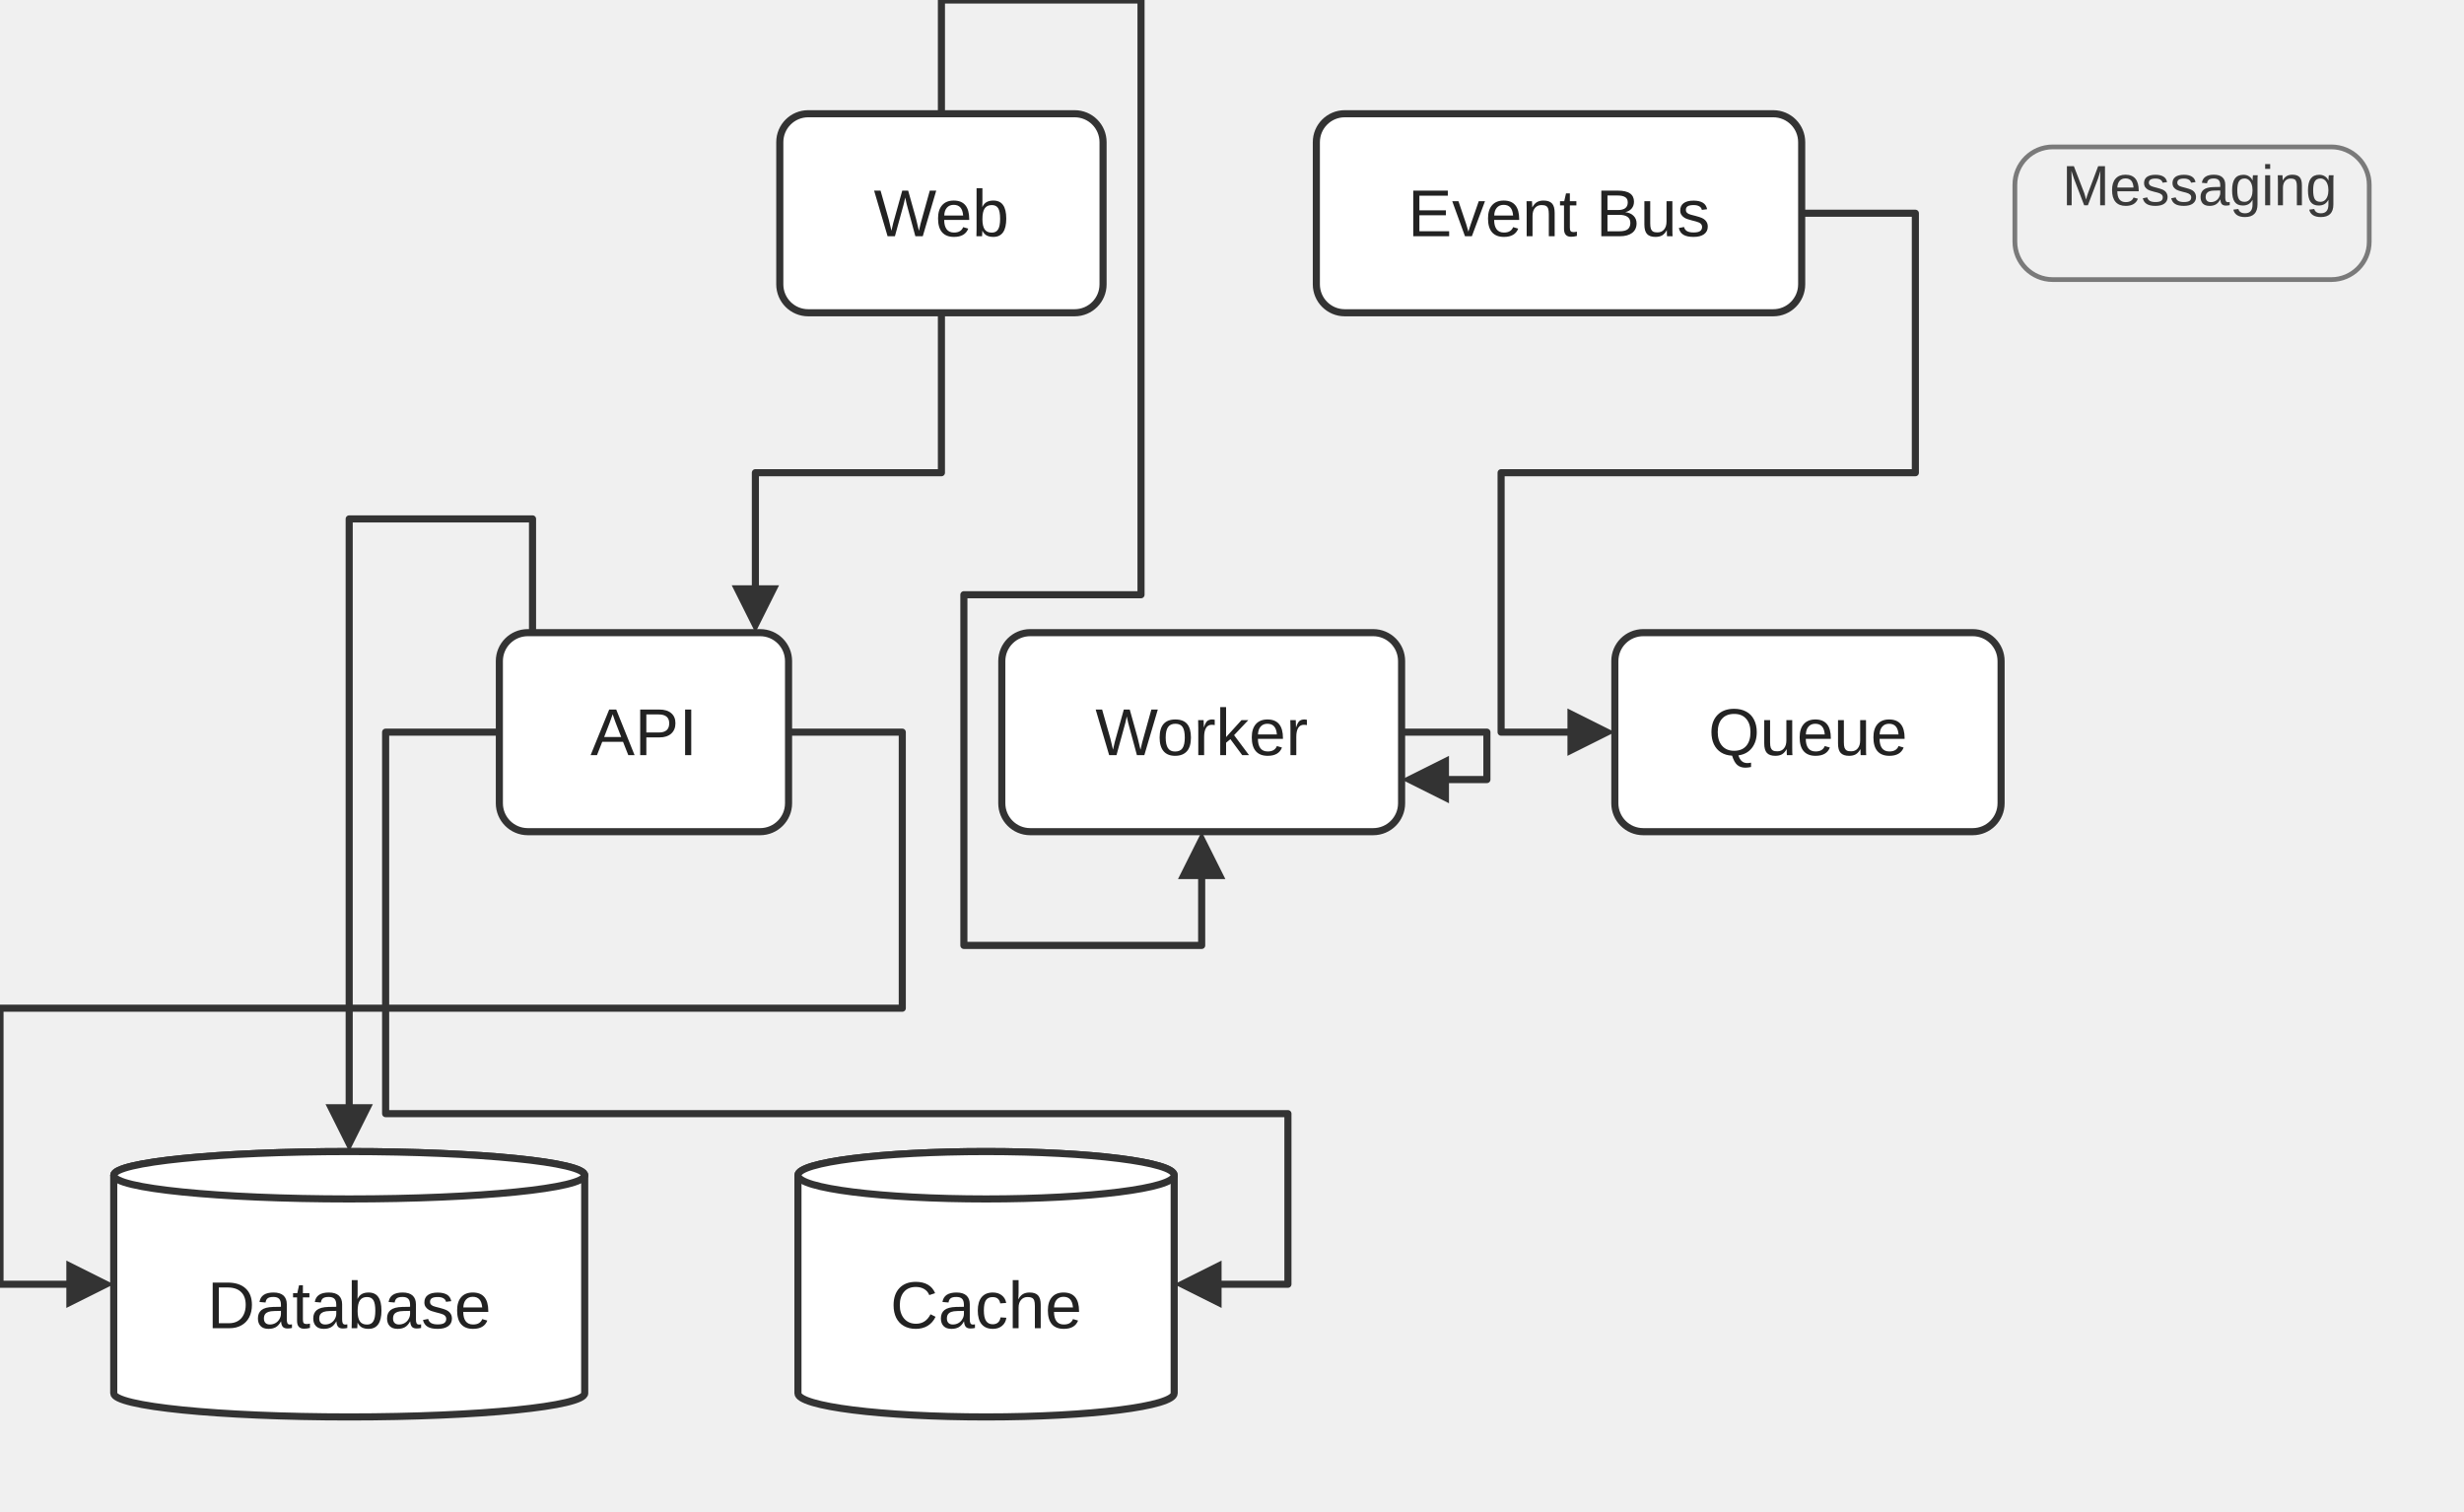
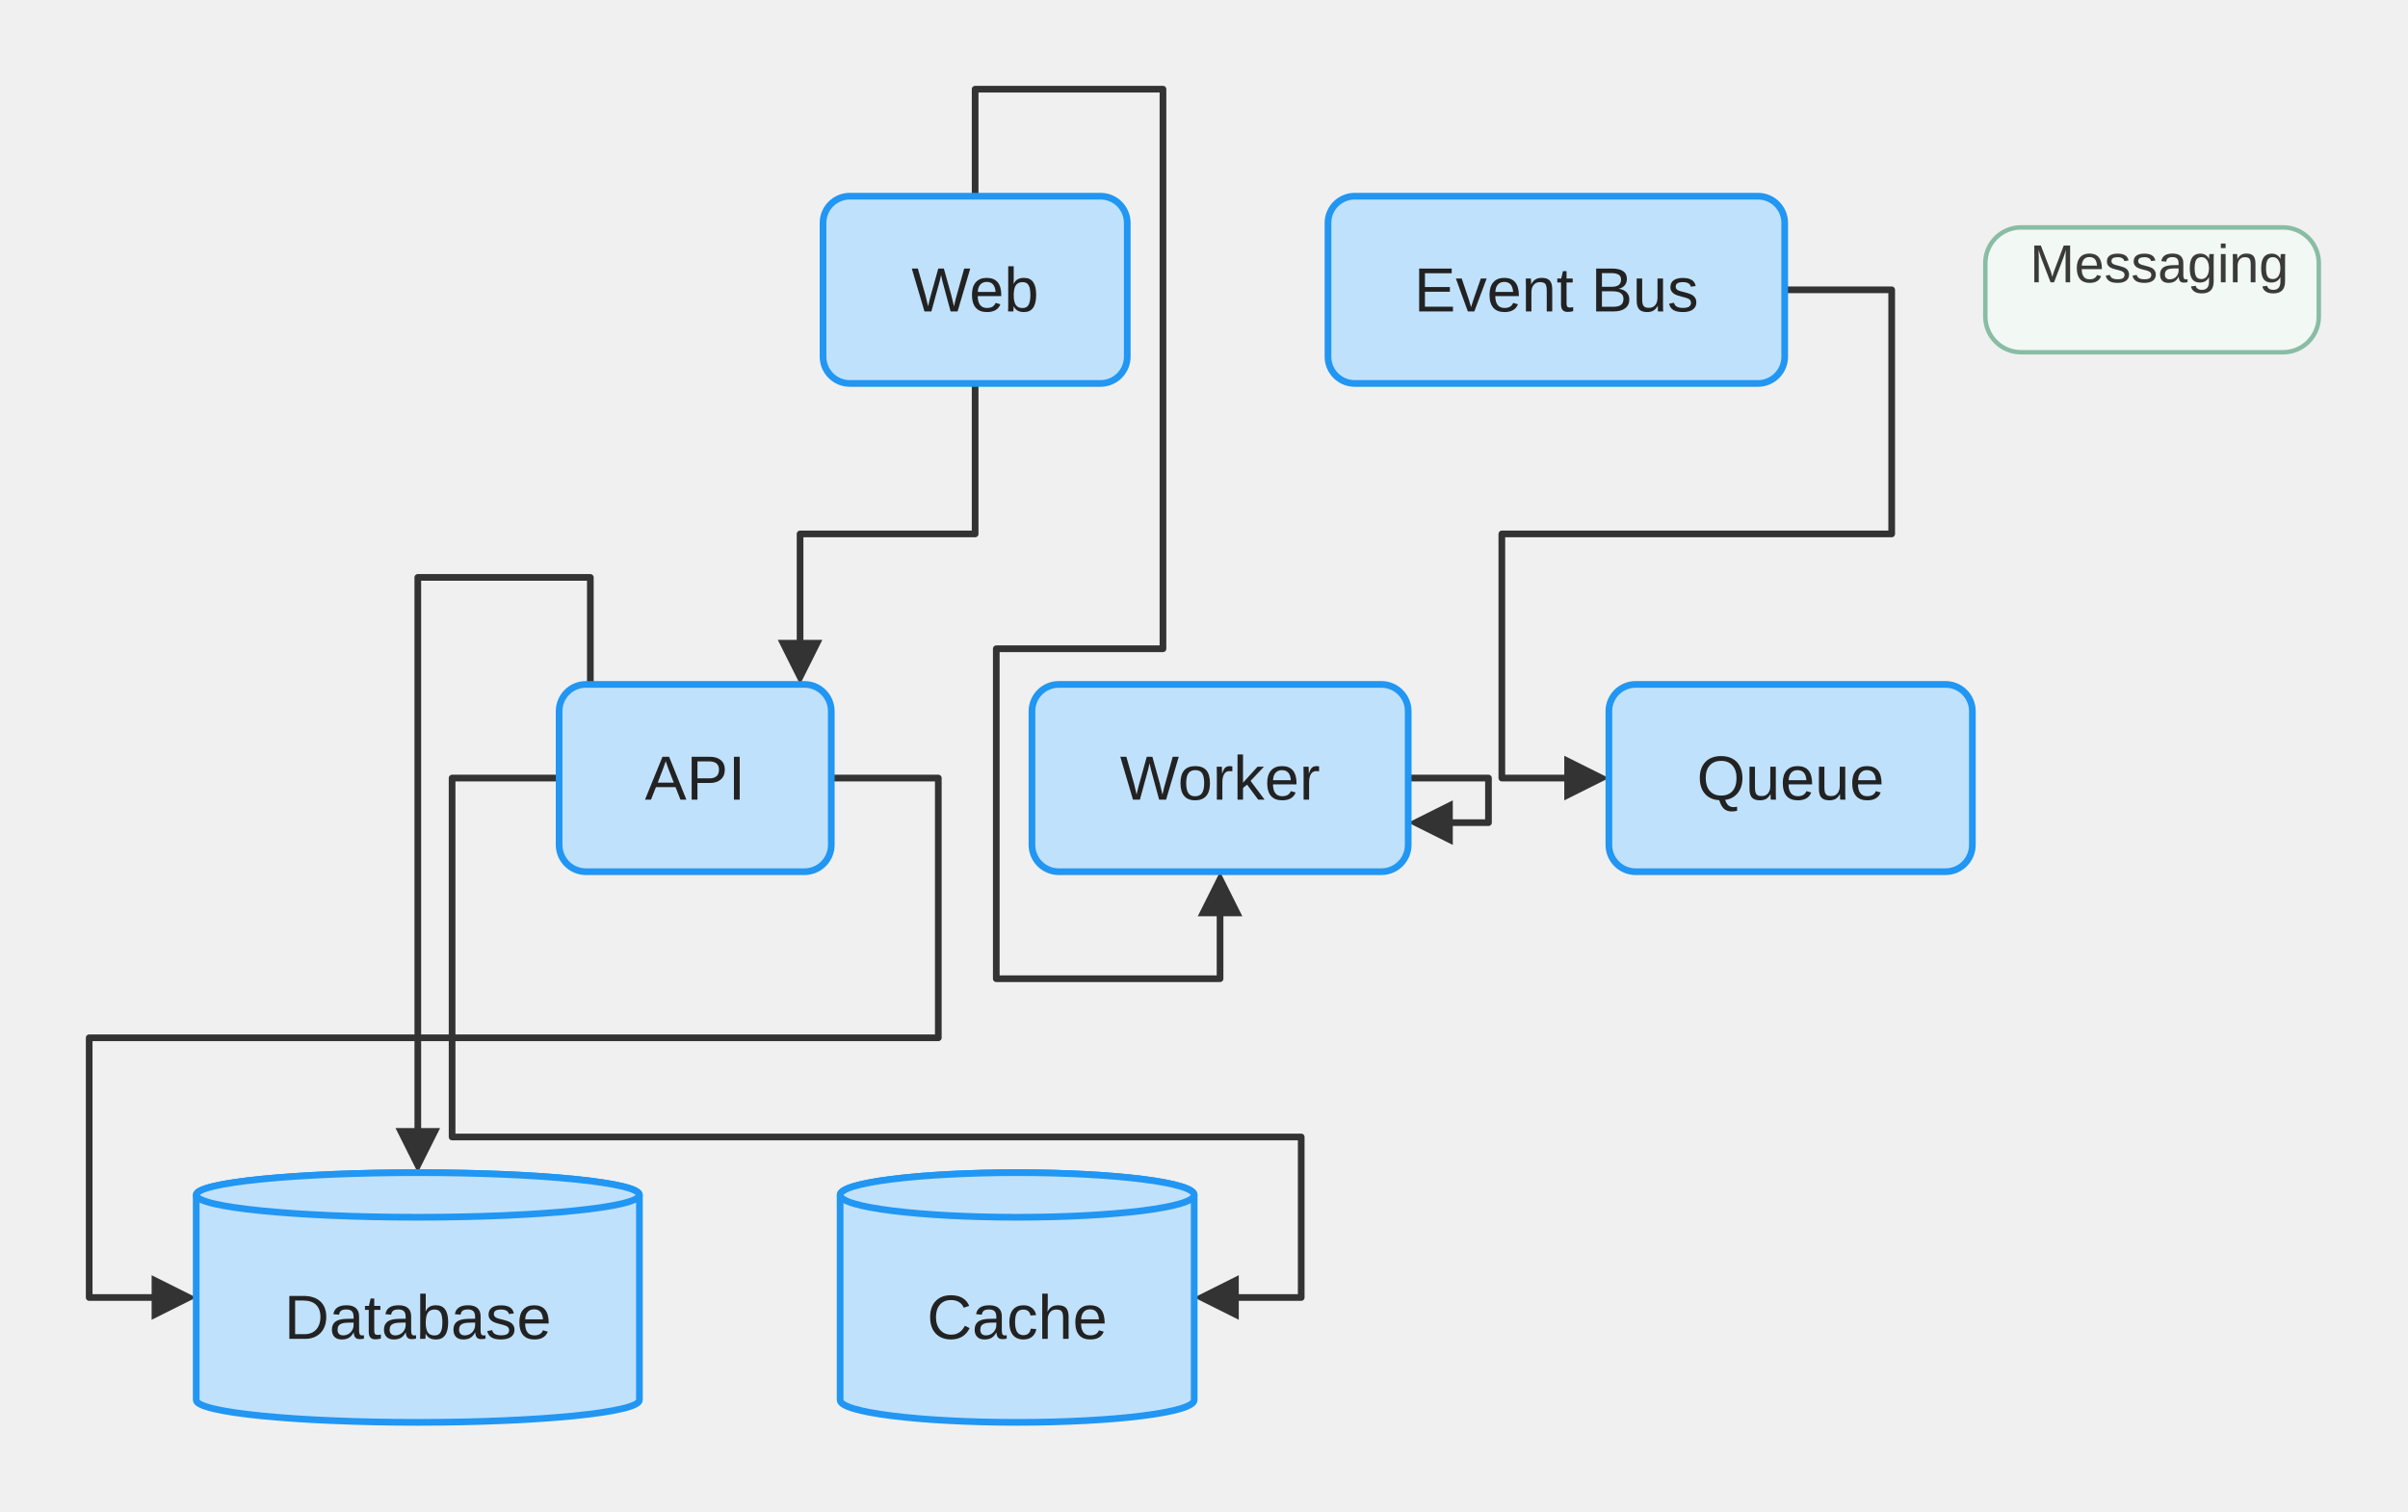
- <svg xmlns="http://www.w3.org/2000/svg" width="519.98" height="319.00" viewBox="0 0 519.98 319.00">
+ <svg xmlns="http://www.w3.org/2000/svg" width="539.98" height="339.00" viewBox="0 0 539.98 339.00">
  <defs>
    <marker id="arrow" viewBox="0 0 10 10" refX="6.00" refY="5" markerWidth="10" markerHeight="10" orient="auto" markerUnits="userSpaceOnUse">
      <path d="M0,0 L10,5 L0,10 Z" fill="#333" />
    </marker>
  </defs>
-   <g fill="none" stroke="#7a7a7a" stroke-width="1" stroke-linejoin="round">
-     <rect x="425.20" y="31.00" width="74.78" height="28.00" rx="8" ry="8" fill="none" stroke="#7a7a7a" stroke-width="1" />
+   <g fill="none" stroke="#88BDA4" stroke-width="1" stroke-linejoin="round">
+     <rect x="445.20" y="51.00" width="74.78" height="28.00" rx="8" ry="8" fill="#f2f8f4" stroke="#88BDA4" stroke-width="1" />
  </g>
  <g fill="#3a3a3a" font-family="Arial, Helvetica, Liberation Sans, DejaVu Sans, sans-serif" font-size="12.00">
-     <text x="435.20" y="35.00" text-anchor="start" dominant-baseline="hanging">Messaging</text>
+     <text x="455.20" y="55.00" text-anchor="start" dominant-baseline="hanging">Messaging</text>
  </g>
  <g fill="none" stroke-linecap="round" stroke-linejoin="round">
-     <polyline points="198.67,66.00 198.67,99.75 159.41,99.75 159.41,129.50" stroke="#333" stroke-width="1.5" marker-end="url(#arrow)" />
-     <polyline points="166.41,154.50 190.41,154.50 190.41,212.75 0.00,212.75 0.00,271.00 20.00,271.00" stroke="#333" stroke-width="1.5" marker-end="url(#arrow)" />
-     <polyline points="105.38,154.50 81.38,154.50 81.38,235.00 271.79,235.00 271.79,271.00 251.79,271.00" stroke="#333" stroke-width="1.5" marker-end="url(#arrow)" />
-     <polyline points="112.38,133.50 112.38,109.50 73.69,109.50 73.69,219.00 73.69,239.00" stroke="#333" stroke-width="1.5" marker-end="url(#arrow)" />
-     <polyline points="198.67,24.00 198.67,0.00 240.79,0.00 240.79,125.50 203.41,125.50 203.41,199.50 253.59,199.50 253.59,179.50" stroke="#333" stroke-width="1.5" marker-end="url(#arrow)" />
-     <polyline points="295.78,154.50 313.78,154.50 313.78,164.50 299.78,164.50" stroke="#333" stroke-width="1.5" marker-end="url(#arrow)" />
-     <polyline points="380.20,45.00 404.20,45.00 404.20,99.75 316.78,99.75 316.78,154.50 336.78,154.50" stroke="#333" stroke-width="1.5" marker-end="url(#arrow)" />
+     <polyline points="218.67,86.00 218.67,119.75 179.41,119.75 179.41,149.50" stroke="#333" stroke-width="1.5" marker-end="url(#arrow)" />
+     <polyline points="186.41,174.50 210.41,174.50 210.41,232.75 20.00,232.75 20.00,291.00 40.00,291.00" stroke="#333" stroke-width="1.5" marker-end="url(#arrow)" />
+     <polyline points="125.38,174.50 101.38,174.50 101.38,255.00 291.79,255.00 291.79,291.00 271.79,291.00" stroke="#333" stroke-width="1.5" marker-end="url(#arrow)" />
+     <polyline points="132.38,153.50 132.38,129.50 93.69,129.50 93.69,239.00 93.69,259.00" stroke="#333" stroke-width="1.5" marker-end="url(#arrow)" />
+     <polyline points="218.67,44.00 218.67,20.00 260.79,20.00 260.79,145.50 223.41,145.50 223.41,219.50 273.59,219.50 273.59,199.50" stroke="#333" stroke-width="1.5" marker-end="url(#arrow)" />
+     <polyline points="315.78,174.50 333.78,174.50 333.78,184.50 319.78,184.50" stroke="#333" stroke-width="1.5" marker-end="url(#arrow)" />
+     <polyline points="400.20,65.00 424.20,65.00 424.20,119.75 336.78,119.75 336.78,174.50 356.78,174.50" stroke="#333" stroke-width="1.5" marker-end="url(#arrow)" />
  </g>
  <g>
-     <rect x="164.56" y="24.00" width="68.22" height="42.00" rx="6" ry="6" fill="#fff" stroke="#333" stroke-width="1.5" />
-     <text x="198.67" y="45.00" font-family="Arial, Helvetica, Liberation Sans, DejaVu Sans, sans-serif" font-size="14" fill="#222" text-anchor="middle" dominant-baseline="central">Web</text>
-     <rect x="105.38" y="133.50" width="61.03" height="42.00" rx="6" ry="6" fill="#fff" stroke="#333" stroke-width="1.5" />
-     <text x="135.89" y="154.50" font-family="Arial, Helvetica, Liberation Sans, DejaVu Sans, sans-serif" font-size="14" fill="#222" text-anchor="middle" dominant-baseline="central">API</text>
-     <path d="M24.00,248.00 L24.00,294.00 A49.69,5.00 0 0 0 123.39,294.00 L123.39,248.00 A49.69,5.00 0 0 0 24.00,248.00 Z" fill="#fff" stroke="#333" stroke-width="1.5" />
-     <ellipse cx="73.69" cy="248.00" rx="49.69" ry="5.00" fill="#fff" stroke="#333" stroke-width="1.5" />
-     <text x="73.69" y="275.42" font-family="Arial, Helvetica, Liberation Sans, DejaVu Sans, sans-serif" font-size="14" fill="#222" text-anchor="middle" dominant-baseline="central">Database</text>
-     <path d="M168.39,248.00 L168.39,294.00 A39.70,5.00 0 0 0 247.79,294.00 L247.79,248.00 A39.70,5.00 0 0 0 168.39,248.00 Z" fill="#fff" stroke="#333" stroke-width="1.5" />
-     <ellipse cx="208.09" cy="248.00" rx="39.70" ry="5.00" fill="#fff" stroke="#333" stroke-width="1.5" />
-     <text x="208.09" y="275.42" font-family="Arial, Helvetica, Liberation Sans, DejaVu Sans, sans-serif" font-size="14" fill="#222" text-anchor="middle" dominant-baseline="central">Cache</text>
-     <rect x="277.79" y="24.00" width="102.42" height="42.00" rx="6" ry="6" fill="#fff" stroke="#333" stroke-width="1.5" />
-     <text x="328.99" y="45.00" font-family="Arial, Helvetica, Liberation Sans, DejaVu Sans, sans-serif" font-size="14" fill="#222" text-anchor="middle" dominant-baseline="central">Event Bus</text>
-     <rect x="340.78" y="133.50" width="81.51" height="42.00" rx="6" ry="6" fill="#fff" stroke="#333" stroke-width="1.5" />
-     <text x="381.53" y="154.50" font-family="Arial, Helvetica, Liberation Sans, DejaVu Sans, sans-serif" font-size="14" fill="#222" text-anchor="middle" dominant-baseline="central">Queue</text>
-     <rect x="211.41" y="133.50" width="84.37" height="42.00" rx="6" ry="6" fill="#fff" stroke="#333" stroke-width="1.5" />
-     <text x="253.59" y="154.50" font-family="Arial, Helvetica, Liberation Sans, DejaVu Sans, sans-serif" font-size="14" fill="#222" text-anchor="middle" dominant-baseline="central">Worker</text>
+     <rect x="184.56" y="44.00" width="68.22" height="42.00" rx="6" ry="6" fill="#c0e1fc" stroke="#2196F3" stroke-width="1.5" />
+     <text x="218.67" y="65.00" font-family="Arial, Helvetica, Liberation Sans, DejaVu Sans, sans-serif" font-size="14" fill="#222" text-anchor="middle" dominant-baseline="central">Web</text>
+     <rect x="125.38" y="153.50" width="61.03" height="42.00" rx="6" ry="6" fill="#c0e1fc" stroke="#2196F3" stroke-width="1.5" />
+     <text x="155.89" y="174.50" font-family="Arial, Helvetica, Liberation Sans, DejaVu Sans, sans-serif" font-size="14" fill="#222" text-anchor="middle" dominant-baseline="central">API</text>
+     <path d="M44.00,268.00 L44.00,314.00 A49.69,5.00 0 0 0 143.39,314.00 L143.39,268.00 A49.69,5.00 0 0 0 44.00,268.00 Z" fill="#c0e1fc" stroke="#2196F3" stroke-width="1.5" />
+     <ellipse cx="93.69" cy="268.00" rx="49.69" ry="5.00" fill="#c0e1fc" stroke="#2196F3" stroke-width="1.5" />
+     <text x="93.69" y="295.42" font-family="Arial, Helvetica, Liberation Sans, DejaVu Sans, sans-serif" font-size="14" fill="#222" text-anchor="middle" dominant-baseline="central">Database</text>
+     <path d="M188.39,268.00 L188.39,314.00 A39.70,5.00 0 0 0 267.79,314.00 L267.79,268.00 A39.70,5.00 0 0 0 188.39,268.00 Z" fill="#c0e1fc" stroke="#2196F3" stroke-width="1.5" />
+     <ellipse cx="228.09" cy="268.00" rx="39.70" ry="5.00" fill="#c0e1fc" stroke="#2196F3" stroke-width="1.5" />
+     <text x="228.09" y="295.42" font-family="Arial, Helvetica, Liberation Sans, DejaVu Sans, sans-serif" font-size="14" fill="#222" text-anchor="middle" dominant-baseline="central">Cache</text>
+     <rect x="297.79" y="44.00" width="102.42" height="42.00" rx="6" ry="6" fill="#c0e1fc" stroke="#2196F3" stroke-width="1.5" />
+     <text x="348.99" y="65.00" font-family="Arial, Helvetica, Liberation Sans, DejaVu Sans, sans-serif" font-size="14" fill="#222" text-anchor="middle" dominant-baseline="central">Event Bus</text>
+     <rect x="360.78" y="153.50" width="81.51" height="42.00" rx="6" ry="6" fill="#c0e1fc" stroke="#2196F3" stroke-width="1.5" />
+     <text x="401.53" y="174.50" font-family="Arial, Helvetica, Liberation Sans, DejaVu Sans, sans-serif" font-size="14" fill="#222" text-anchor="middle" dominant-baseline="central">Queue</text>
+     <rect x="231.41" y="153.50" width="84.37" height="42.00" rx="6" ry="6" fill="#c0e1fc" stroke="#2196F3" stroke-width="1.5" />
+     <text x="273.59" y="174.50" font-family="Arial, Helvetica, Liberation Sans, DejaVu Sans, sans-serif" font-size="14" fill="#222" text-anchor="middle" dominant-baseline="central">Worker</text>
  </g>
</svg>
